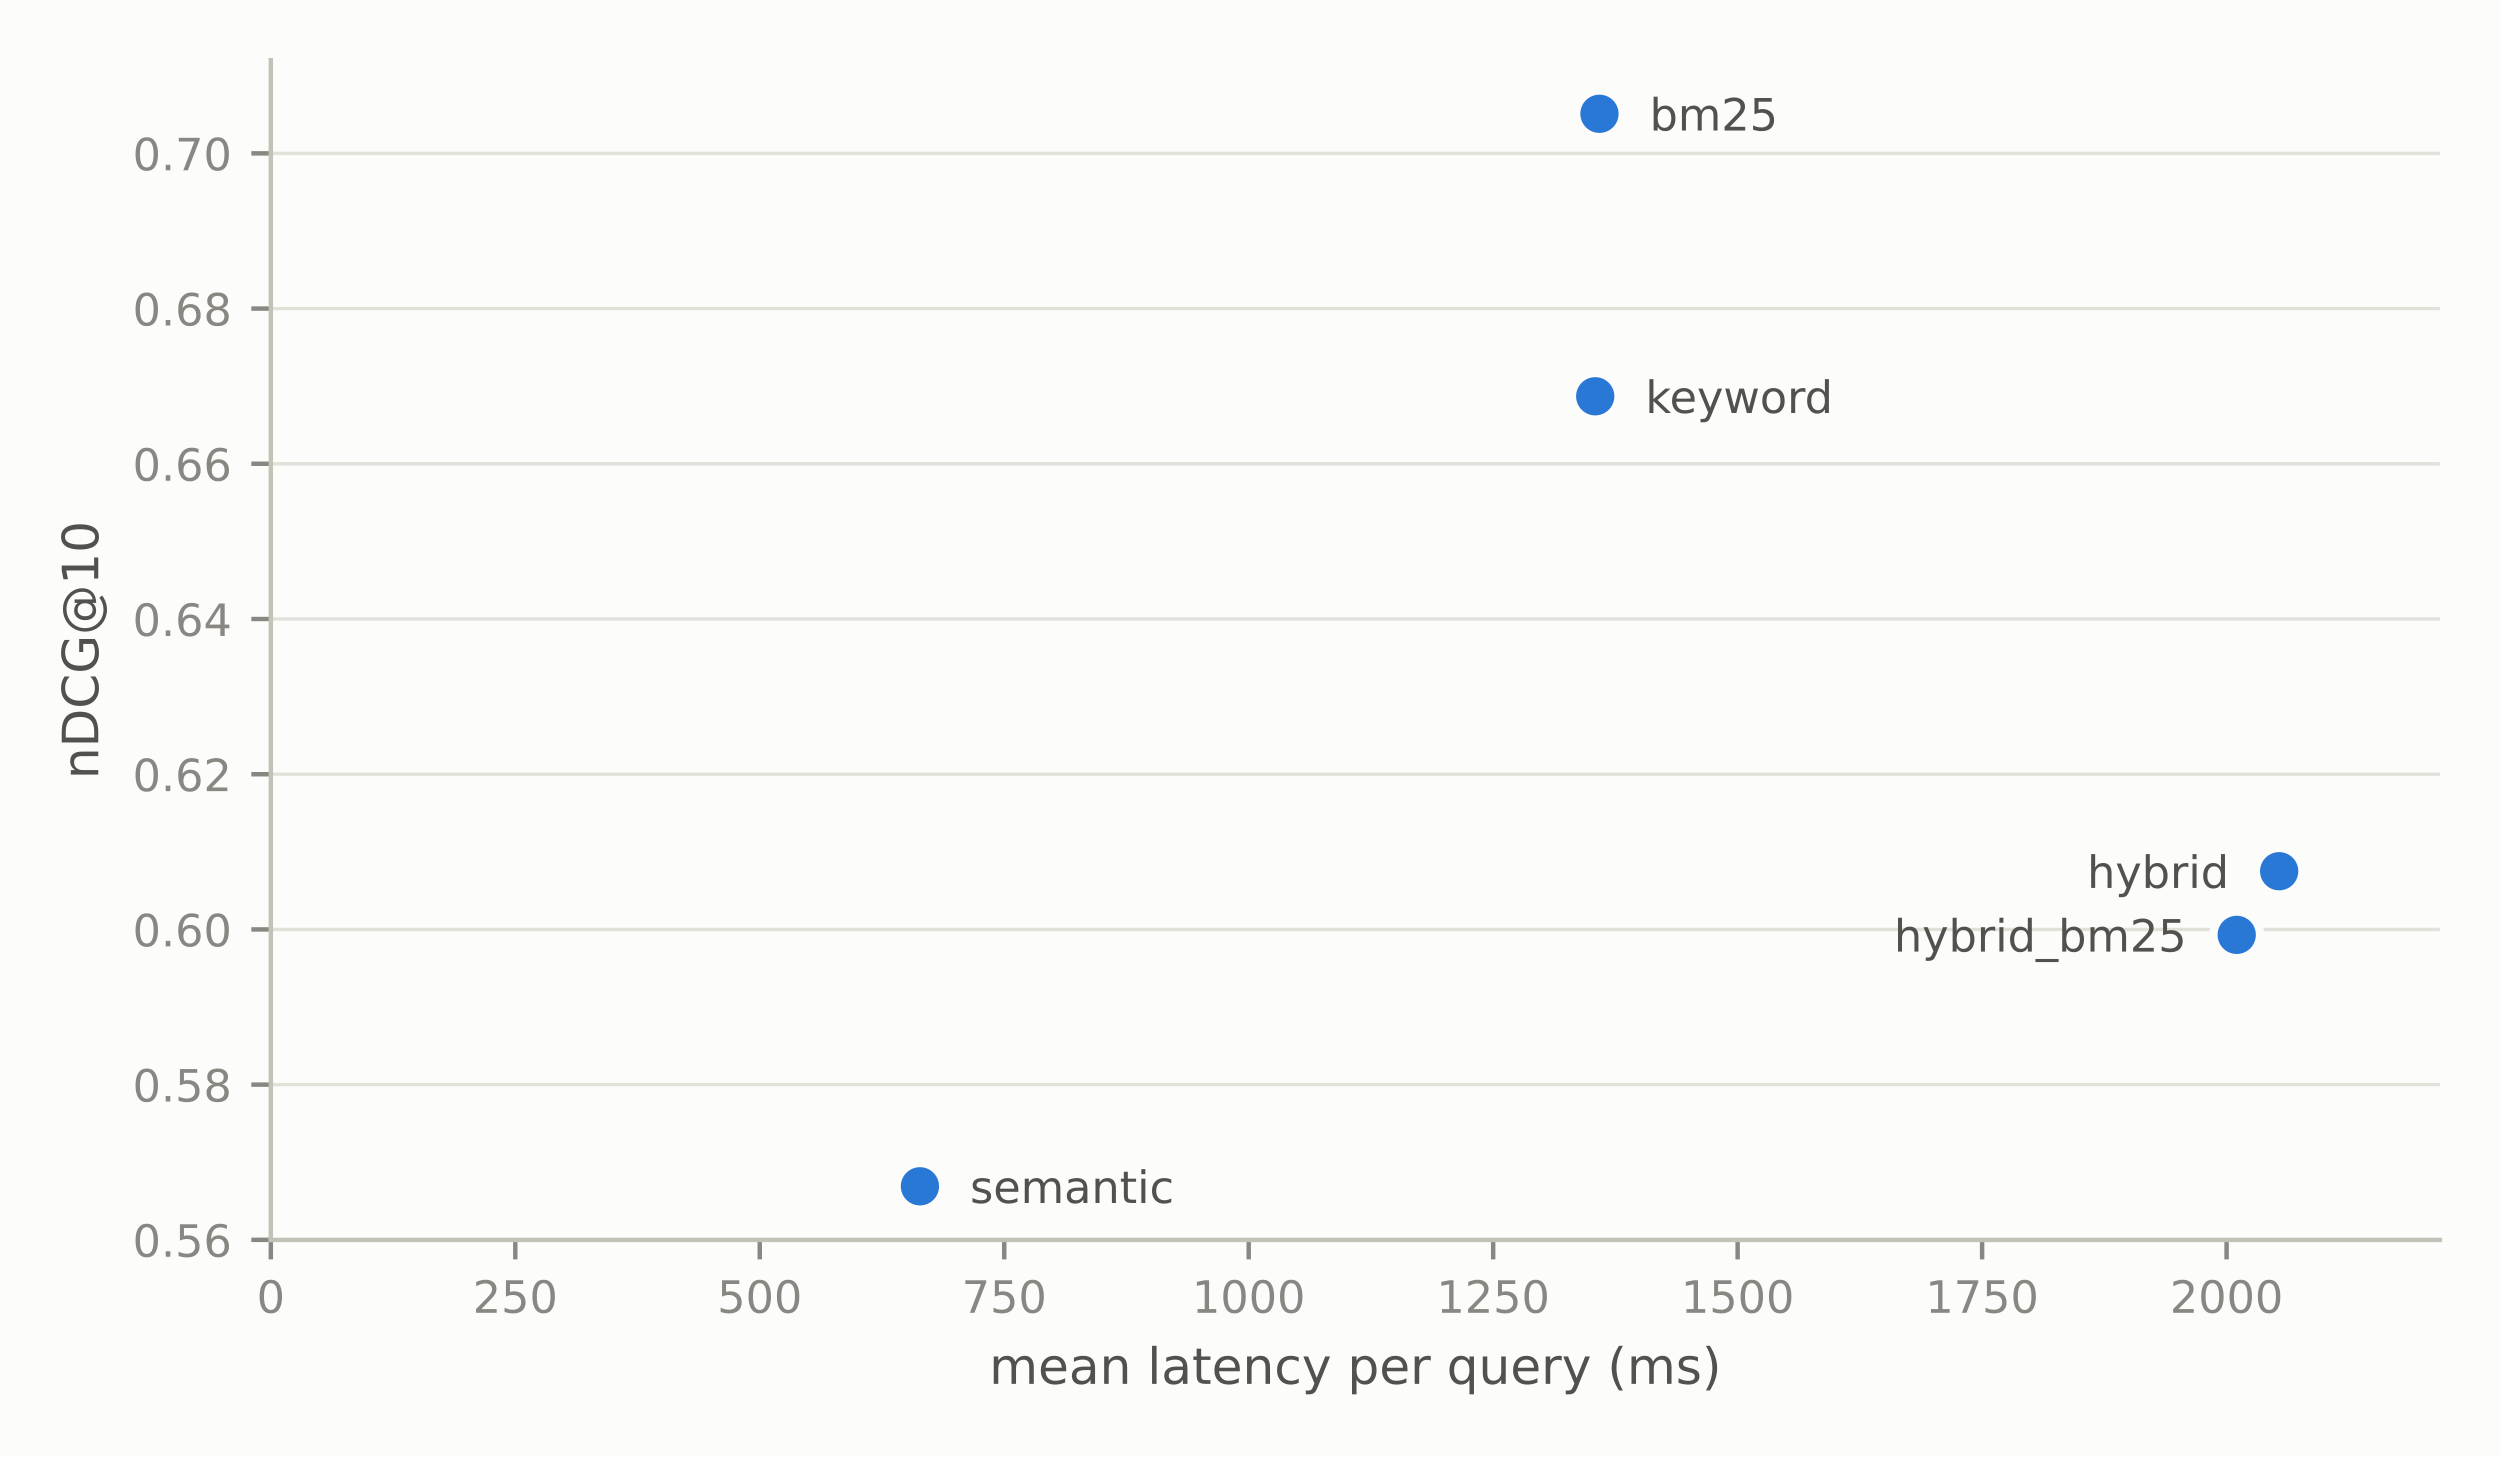
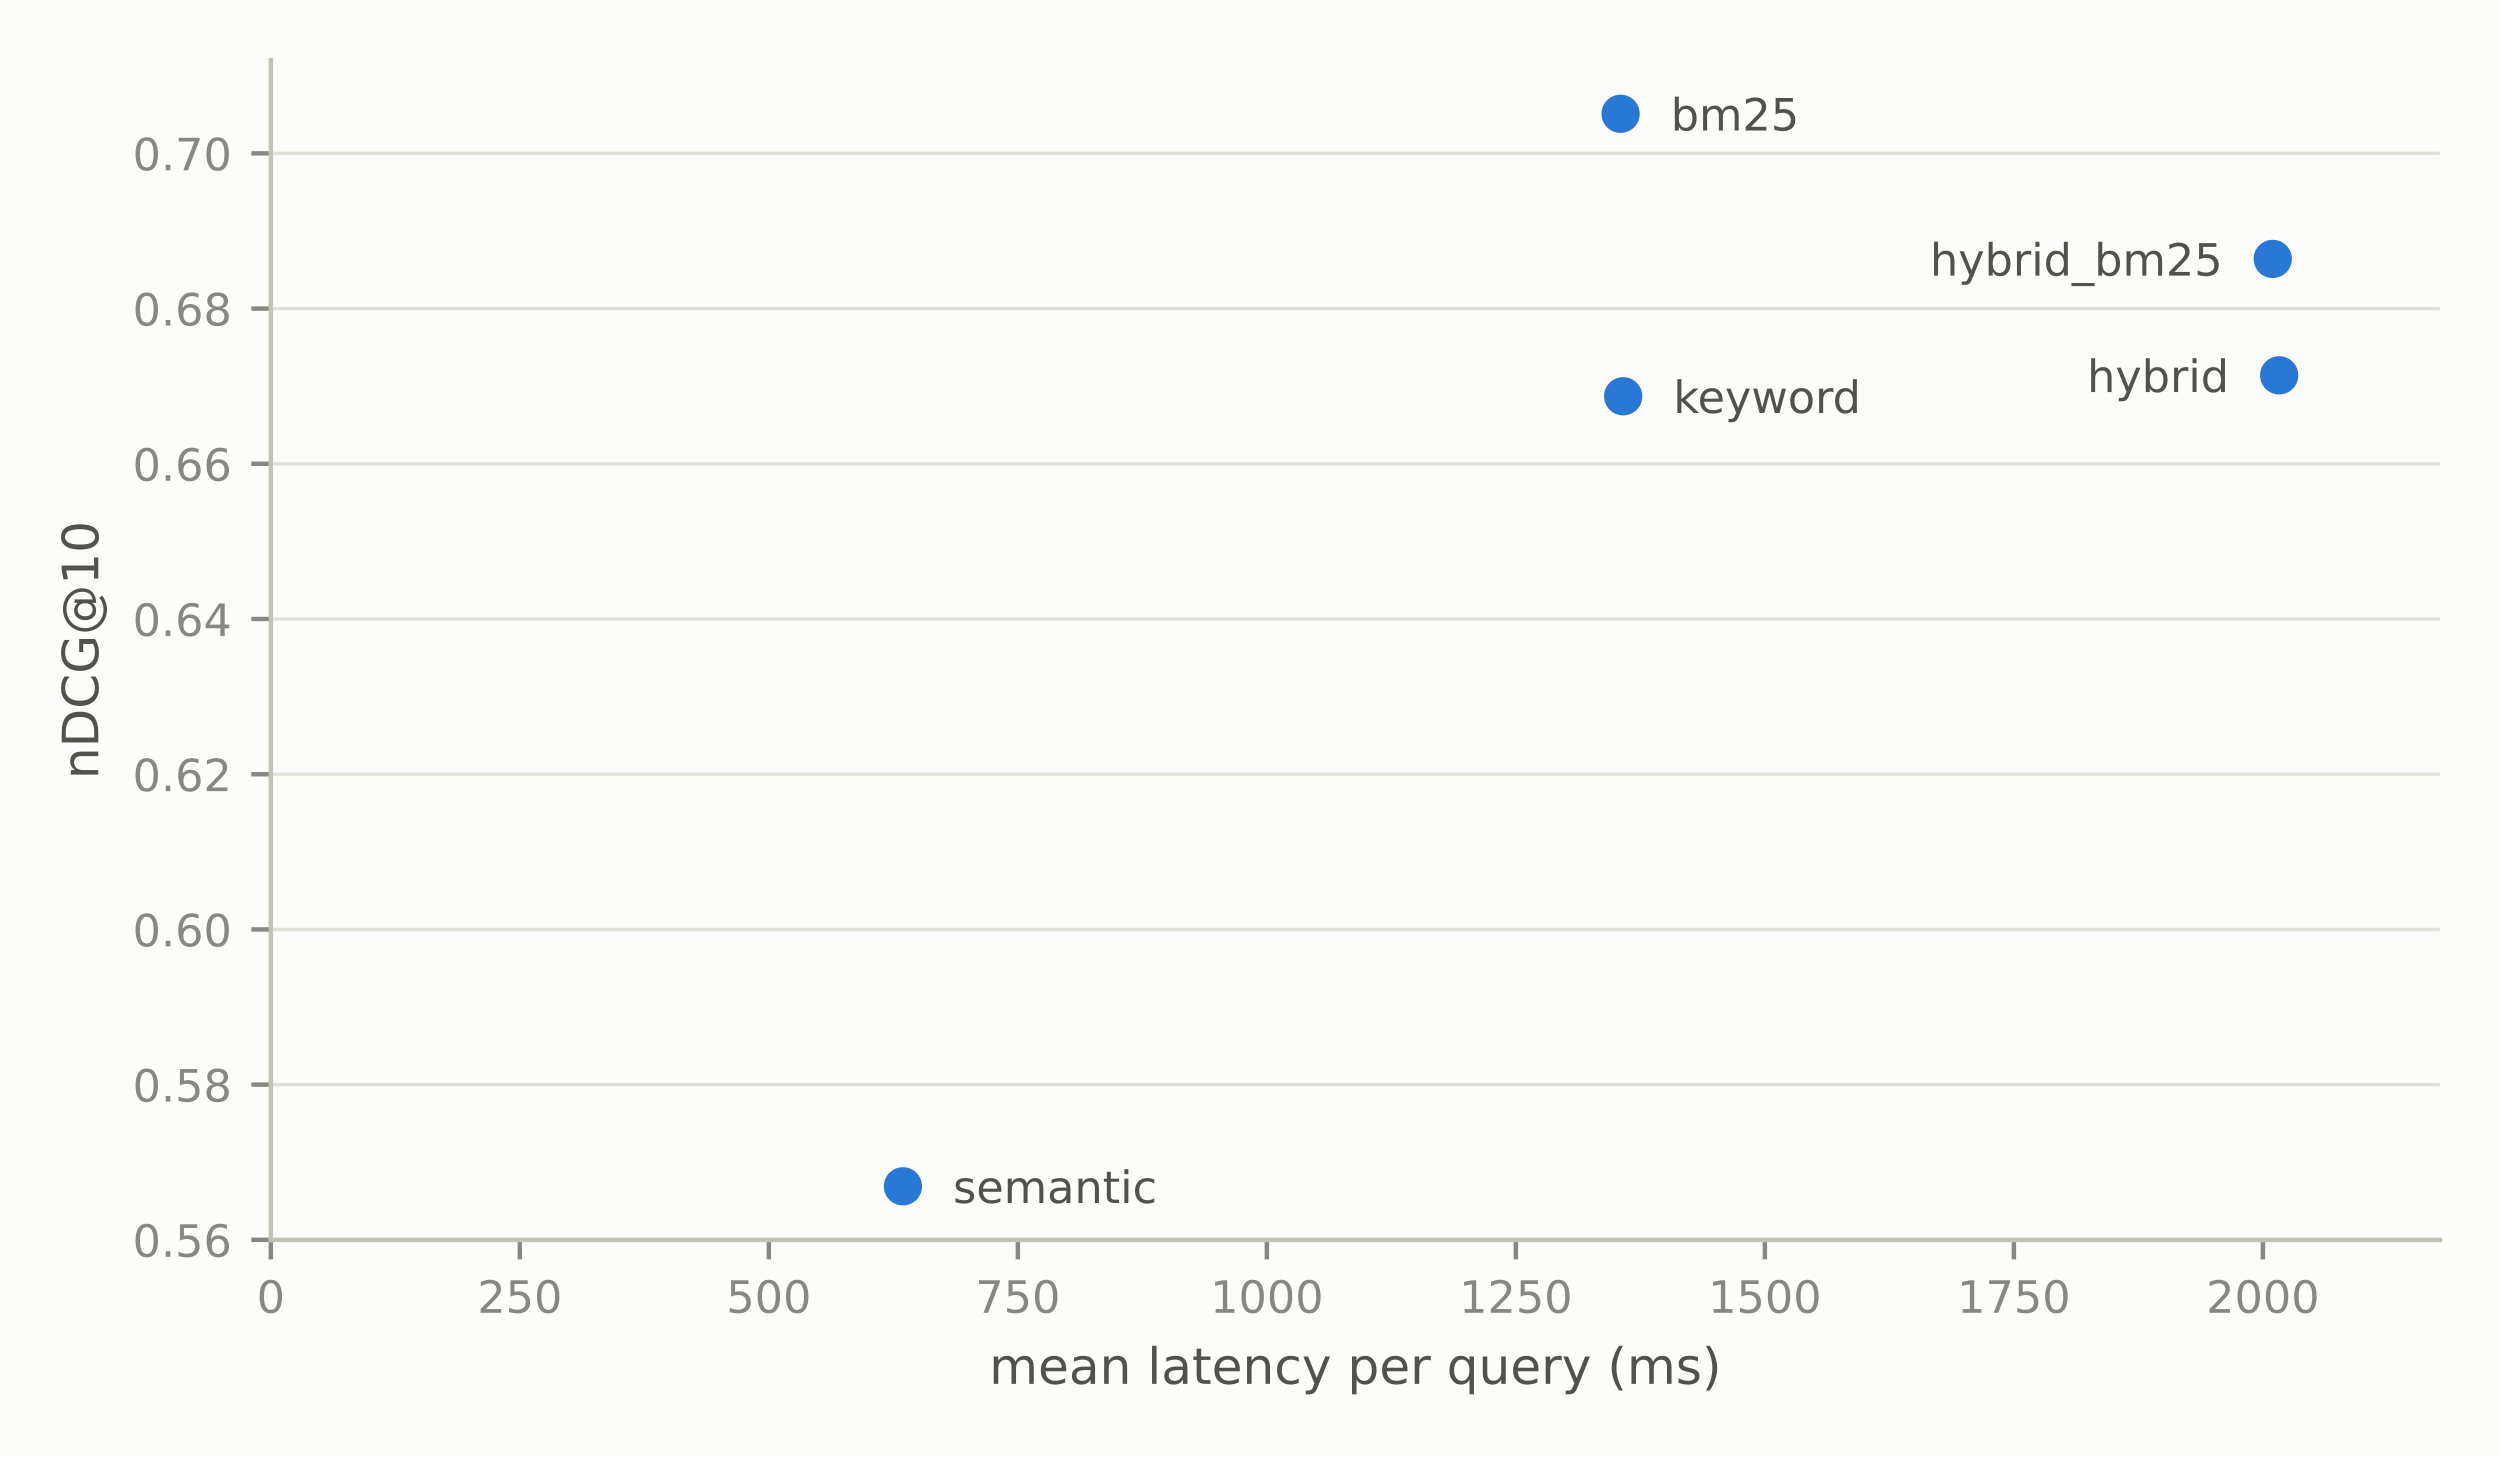
<svg xmlns="http://www.w3.org/2000/svg" xmlns:xlink="http://www.w3.org/1999/xlink" width="448.733pt" height="261.359pt" viewBox="0 0 448.733 261.359" version="1.1">
  <defs>
    <style type="text/css">*{stroke-linejoin: round; stroke-linecap: butt}</style>
  </defs>
  <g id="figure_1">
    <g id="patch_1">
      <path d="M 0 261.359  L 448.733 261.359  L 448.733 0  L 0 0  z " style="fill: #fcfcfb" />
    </g>
    <g id="axes_1">
      <g id="patch_2">
        <path d="M 48.612 222.558  L 437.933 222.558  L 437.933 10.8  L 48.612 10.8  z " style="fill: #fcfcfb" />
      </g>
      <g id="matplotlib.axis_1">
        <g id="xtick_1">
          <g id="line2d_1">
            <defs>
-               <path id="m1d36d91c7e" d="M 0 0  L 0 3.5  " style="stroke: #898781; stroke-width: 0.8" />
+               <path id="m9724bf3551" d="M 0 0  L 0 3.5  " style="stroke: #898781; stroke-width: 0.8" />
            </defs>
            <g>
-               <use xlink:href="#m1d36d91c7e" x="48.612" y="222.558" style="fill: #898781; stroke: #898781; stroke-width: 0.8" />
+               <use xlink:href="#m9724bf3551" x="48.612" y="222.558" style="fill: #898781; stroke: #898781; stroke-width: 0.8" />
            </g>
          </g>
          <g id="text_1">
            <g style="fill: #898781" transform="translate(46.0675 235.636) scale(0.08 -0.08)">
              <defs>
                <path id="DejaVuSans-13" d="M 2034 4250  Q 1547 4250 1301 3770  Q 1056 3291 1056 2328  Q 1056 1369 1301 889  Q 1547 409 2034 409  Q 2525 409 2770 889  Q 3016 1369 3016 2328  Q 3016 3291 2770 3770  Q 2525 4250 2034 4250  z M 2034 4750  Q 2819 4750 3233 4129  Q 3647 3509 3647 2328  Q 3647 1150 3233 529  Q 2819 -91 2034 -91  Q 1250 -91 836 529  Q 422 1150 422 2328  Q 422 3509 836 4129  Q 1250 4750 2034 4750  z " transform="scale(0.015625)" />
              </defs>
              <use xlink:href="#DejaVuSans-13" />
            </g>
          </g>
        </g>
        <g id="xtick_2">
          <g id="line2d_2">
            <g>
-               <use xlink:href="#m1d36d91c7e" x="92.493" y="222.558" style="fill: #898781; stroke: #898781; stroke-width: 0.8" />
+               <use xlink:href="#m9724bf3551" x="93.308" y="222.558" style="fill: #898781; stroke: #898781; stroke-width: 0.8" />
            </g>
          </g>
          <g id="text_2">
-             <g style="fill: #898781" transform="translate(84.85796 235.636) scale(0.08 -0.08)">
+             <g style="fill: #898781" transform="translate(85.67253 235.636) scale(0.08 -0.08)">
              <defs>
                <path id="DejaVuSans-15" d="M 1228 531  L 3431 531  L 3431 0  L 469 0  L 469 531  Q 828 903 1448 1529  Q 2069 2156 2228 2338  Q 2531 2678 2651 2914  Q 2772 3150 2772 3378  Q 2772 3750 2511 3984  Q 2250 4219 1831 4219  Q 1534 4219 1204 4116  Q 875 4013 500 3803  L 500 4441  Q 881 4594 1212 4672  Q 1544 4750 1819 4750  Q 2544 4750 2975 4387  Q 3406 4025 3406 3419  Q 3406 3131 3298 2873  Q 3191 2616 2906 2266  Q 2828 2175 2409 1742  Q 1991 1309 1228 531  z " transform="scale(0.015625)" />
                <path id="DejaVuSans-18" d="M 691 4666  L 3169 4666  L 3169 4134  L 1269 4134  L 1269 2991  Q 1406 3038 1543 3061  Q 1681 3084 1819 3084  Q 2600 3084 3056 2656  Q 3513 2228 3513 1497  Q 3513 744 3044 326  Q 2575 -91 1722 -91  Q 1428 -91 1123 -41  Q 819 9 494 109  L 494 744  Q 775 591 1075 516  Q 1375 441 1709 441  Q 2250 441 2565 725  Q 2881 1009 2881 1497  Q 2881 1984 2565 2268  Q 2250 2553 1709 2553  Q 1456 2553 1204 2497  Q 953 2441 691 2322  L 691 4666  z " transform="scale(0.015625)" />
              </defs>
              <use xlink:href="#DejaVuSans-15" />
              <use xlink:href="#DejaVuSans-18" transform="translate(63.625 0)" />
              <use xlink:href="#DejaVuSans-13" transform="translate(127.25 0)" />
            </g>
          </g>
        </g>
        <g id="xtick_3">
          <g id="line2d_3">
            <g>
-               <use xlink:href="#m1d36d91c7e" x="136.373" y="222.558" style="fill: #898781; stroke: #898781; stroke-width: 0.8" />
+               <use xlink:href="#m9724bf3551" x="138.003" y="222.558" style="fill: #898781; stroke: #898781; stroke-width: 0.8" />
            </g>
          </g>
          <g id="text_3">
-             <g style="fill: #898781" transform="translate(128.7384 235.636) scale(0.08 -0.08)">
+             <g style="fill: #898781" transform="translate(130.3676 235.636) scale(0.08 -0.08)">
              <use xlink:href="#DejaVuSans-18" />
              <use xlink:href="#DejaVuSans-13" transform="translate(63.625 0)" />
              <use xlink:href="#DejaVuSans-13" transform="translate(127.25 0)" />
            </g>
          </g>
        </g>
        <g id="xtick_4">
          <g id="line2d_4">
            <g>
-               <use xlink:href="#m1d36d91c7e" x="180.254" y="222.558" style="fill: #898781; stroke: #898781; stroke-width: 0.8" />
+               <use xlink:href="#m9724bf3551" x="182.698" y="222.558" style="fill: #898781; stroke: #898781; stroke-width: 0.8" />
            </g>
          </g>
          <g id="text_4">
-             <g style="fill: #898781" transform="translate(172.6189 235.636) scale(0.08 -0.08)">
+             <g style="fill: #898781" transform="translate(175.0626 235.636) scale(0.08 -0.08)">
              <defs>
                <path id="DejaVuSans-1a" d="M 525 4666  L 3525 4666  L 3525 4397  L 1831 0  L 1172 0  L 2766 4134  L 525 4134  L 525 4666  z " transform="scale(0.015625)" />
              </defs>
              <use xlink:href="#DejaVuSans-1a" />
              <use xlink:href="#DejaVuSans-18" transform="translate(63.625 0)" />
              <use xlink:href="#DejaVuSans-13" transform="translate(127.25 0)" />
            </g>
          </g>
        </g>
        <g id="xtick_5">
          <g id="line2d_5">
            <g>
-               <use xlink:href="#m1d36d91c7e" x="224.134" y="222.558" style="fill: #898781; stroke: #898781; stroke-width: 0.8" />
+               <use xlink:href="#m9724bf3551" x="227.393" y="222.558" style="fill: #898781; stroke: #898781; stroke-width: 0.8" />
            </g>
          </g>
          <g id="text_5">
-             <g style="fill: #898781" transform="translate(213.9543 235.636) scale(0.08 -0.08)">
+             <g style="fill: #898781" transform="translate(217.2126 235.636) scale(0.08 -0.08)">
              <defs>
                <path id="DejaVuSans-14" d="M 794 531  L 1825 531  L 1825 4091  L 703 3866  L 703 4441  L 1819 4666  L 2450 4666  L 2450 531  L 3481 531  L 3481 0  L 794 0  L 794 531  z " transform="scale(0.015625)" />
              </defs>
              <use xlink:href="#DejaVuSans-14" />
              <use xlink:href="#DejaVuSans-13" transform="translate(63.625 0)" />
              <use xlink:href="#DejaVuSans-13" transform="translate(127.25 0)" />
              <use xlink:href="#DejaVuSans-13" transform="translate(190.875 0)" />
            </g>
          </g>
        </g>
        <g id="xtick_6">
          <g id="line2d_6">
            <g>
-               <use xlink:href="#m1d36d91c7e" x="268.015" y="222.558" style="fill: #898781; stroke: #898781; stroke-width: 0.8" />
+               <use xlink:href="#m9724bf3551" x="272.088" y="222.558" style="fill: #898781; stroke: #898781; stroke-width: 0.8" />
            </g>
          </g>
          <g id="text_6">
-             <g style="fill: #898781" transform="translate(257.8348 235.636) scale(0.08 -0.08)">
+             <g style="fill: #898781" transform="translate(261.9076 235.636) scale(0.08 -0.08)">
              <use xlink:href="#DejaVuSans-14" />
              <use xlink:href="#DejaVuSans-15" transform="translate(63.625 0)" />
              <use xlink:href="#DejaVuSans-18" transform="translate(127.25 0)" />
              <use xlink:href="#DejaVuSans-13" transform="translate(190.875 0)" />
            </g>
          </g>
        </g>
        <g id="xtick_7">
          <g id="line2d_7">
            <g>
-               <use xlink:href="#m1d36d91c7e" x="311.895" y="222.558" style="fill: #898781; stroke: #898781; stroke-width: 0.8" />
+               <use xlink:href="#m9724bf3551" x="316.783" y="222.558" style="fill: #898781; stroke: #898781; stroke-width: 0.8" />
            </g>
          </g>
          <g id="text_7">
-             <g style="fill: #898781" transform="translate(301.7153 235.636) scale(0.08 -0.08)">
+             <g style="fill: #898781" transform="translate(306.6027 235.636) scale(0.08 -0.08)">
              <use xlink:href="#DejaVuSans-14" />
              <use xlink:href="#DejaVuSans-18" transform="translate(63.625 0)" />
              <use xlink:href="#DejaVuSans-13" transform="translate(127.25 0)" />
              <use xlink:href="#DejaVuSans-13" transform="translate(190.875 0)" />
            </g>
          </g>
        </g>
        <g id="xtick_8">
          <g id="line2d_8">
            <g>
-               <use xlink:href="#m1d36d91c7e" x="355.776" y="222.558" style="fill: #898781; stroke: #898781; stroke-width: 0.8" />
+               <use xlink:href="#m9724bf3551" x="361.478" y="222.558" style="fill: #898781; stroke: #898781; stroke-width: 0.8" />
            </g>
          </g>
          <g id="text_8">
-             <g style="fill: #898781" transform="translate(345.5957 235.636) scale(0.08 -0.08)">
+             <g style="fill: #898781" transform="translate(351.2977 235.636) scale(0.08 -0.08)">
              <use xlink:href="#DejaVuSans-14" />
              <use xlink:href="#DejaVuSans-1a" transform="translate(63.625 0)" />
              <use xlink:href="#DejaVuSans-18" transform="translate(127.25 0)" />
              <use xlink:href="#DejaVuSans-13" transform="translate(190.875 0)" />
            </g>
          </g>
        </g>
        <g id="xtick_9">
          <g id="line2d_9">
            <g>
-               <use xlink:href="#m1d36d91c7e" x="399.656" y="222.558" style="fill: #898781; stroke: #898781; stroke-width: 0.8" />
+               <use xlink:href="#m9724bf3551" x="406.173" y="222.558" style="fill: #898781; stroke: #898781; stroke-width: 0.8" />
            </g>
          </g>
          <g id="text_9">
-             <g style="fill: #898781" transform="translate(389.4762 235.636) scale(0.08 -0.08)">
+             <g style="fill: #898781" transform="translate(395.9927 235.636) scale(0.08 -0.08)">
              <use xlink:href="#DejaVuSans-15" />
              <use xlink:href="#DejaVuSans-13" transform="translate(63.625 0)" />
              <use xlink:href="#DejaVuSans-13" transform="translate(127.25 0)" />
              <use xlink:href="#DejaVuSans-13" transform="translate(190.875 0)" />
            </g>
          </g>
        </g>
        <g id="text_10">
          <g style="fill: #52514e" transform="translate(177.5542 248.3965) scale(0.09 -0.09)">
            <defs>
              <path id="DejaVuSans-50" d="M 3328 2828  Q 3544 3216 3844 3400  Q 4144 3584 4550 3584  Q 5097 3584 5394 3201  Q 5691 2819 5691 2113  L 5691 0  L 5113 0  L 5113 2094  Q 5113 2597 4934 2840  Q 4756 3084 4391 3084  Q 3944 3084 3684 2787  Q 3425 2491 3425 1978  L 3425 0  L 2847 0  L 2847 2094  Q 2847 2600 2669 2842  Q 2491 3084 2119 3084  Q 1678 3084 1418 2786  Q 1159 2488 1159 1978  L 1159 0  L 581 0  L 581 3500  L 1159 3500  L 1159 2956  Q 1356 3278 1631 3431  Q 1906 3584 2284 3584  Q 2666 3584 2933 3390  Q 3200 3197 3328 2828  z " transform="scale(0.015625)" />
              <path id="DejaVuSans-48" d="M 3597 1894  L 3597 1613  L 953 1613  Q 991 1019 1311 708  Q 1631 397 2203 397  Q 2534 397 2845 478  Q 3156 559 3463 722  L 3463 178  Q 3153 47 2828 -22  Q 2503 -91 2169 -91  Q 1331 -91 842 396  Q 353 884 353 1716  Q 353 2575 817 3079  Q 1281 3584 2069 3584  Q 2775 3584 3186 3129  Q 3597 2675 3597 1894  z M 3022 2063  Q 3016 2534 2758 2815  Q 2500 3097 2075 3097  Q 1594 3097 1305 2825  Q 1016 2553 972 2059  L 3022 2063  z " transform="scale(0.015625)" />
              <path id="DejaVuSans-44" d="M 2194 1759  Q 1497 1759 1228 1600  Q 959 1441 959 1056  Q 959 750 1161 570  Q 1363 391 1709 391  Q 2188 391 2477 730  Q 2766 1069 2766 1631  L 2766 1759  L 2194 1759  z M 3341 1997  L 3341 0  L 2766 0  L 2766 531  Q 2569 213 2275 61  Q 1981 -91 1556 -91  Q 1019 -91 701 211  Q 384 513 384 1019  Q 384 1609 779 1909  Q 1175 2209 1959 2209  L 2766 2209  L 2766 2266  Q 2766 2663 2505 2880  Q 2244 3097 1772 3097  Q 1472 3097 1187 3025  Q 903 2953 641 2809  L 641 3341  Q 956 3463 1253 3523  Q 1550 3584 1831 3584  Q 2591 3584 2966 3190  Q 3341 2797 3341 1997  z " transform="scale(0.015625)" />
              <path id="DejaVuSans-51" d="M 3513 2113  L 3513 0  L 2938 0  L 2938 2094  Q 2938 2591 2744 2837  Q 2550 3084 2163 3084  Q 1697 3084 1428 2787  Q 1159 2491 1159 1978  L 1159 0  L 581 0  L 581 3500  L 1159 3500  L 1159 2956  Q 1366 3272 1645 3428  Q 1925 3584 2291 3584  Q 2894 3584 3203 3211  Q 3513 2838 3513 2113  z " transform="scale(0.015625)" />
              <path id="DejaVuSans-3" transform="scale(0.015625)" />
              <path id="DejaVuSans-4f" d="M 603 4863  L 1178 4863  L 1178 0  L 603 0  L 603 4863  z " transform="scale(0.015625)" />
              <path id="DejaVuSans-57" d="M 1172 4494  L 1172 3500  L 2356 3500  L 2356 3053  L 1172 3053  L 1172 1153  Q 1172 725 1289 603  Q 1406 481 1766 481  L 2356 481  L 2356 0  L 1766 0  Q 1100 0 847 248  Q 594 497 594 1153  L 594 3053  L 172 3053  L 172 3500  L 594 3500  L 594 4494  L 1172 4494  z " transform="scale(0.015625)" />
              <path id="DejaVuSans-46" d="M 3122 3366  L 3122 2828  Q 2878 2963 2633 3030  Q 2388 3097 2138 3097  Q 1578 3097 1268 2742  Q 959 2388 959 1747  Q 959 1106 1268 751  Q 1578 397 2138 397  Q 2388 397 2633 464  Q 2878 531 3122 666  L 3122 134  Q 2881 22 2623 -34  Q 2366 -91 2075 -91  Q 1284 -91 818 406  Q 353 903 353 1747  Q 353 2603 823 3093  Q 1294 3584 2113 3584  Q 2378 3584 2631 3529  Q 2884 3475 3122 3366  z " transform="scale(0.015625)" />
              <path id="DejaVuSans-5c" d="M 2059 -325  Q 1816 -950 1584 -1140  Q 1353 -1331 966 -1331  L 506 -1331  L 506 -850  L 844 -850  Q 1081 -850 1212 -737  Q 1344 -625 1503 -206  L 1606 56  L 191 3500  L 800 3500  L 1894 763  L 2988 3500  L 3597 3500  L 2059 -325  z " transform="scale(0.015625)" />
              <path id="DejaVuSans-53" d="M 1159 525  L 1159 -1331  L 581 -1331  L 581 3500  L 1159 3500  L 1159 2969  Q 1341 3281 1617 3432  Q 1894 3584 2278 3584  Q 2916 3584 3314 3078  Q 3713 2572 3713 1747  Q 3713 922 3314 415  Q 2916 -91 2278 -91  Q 1894 -91 1617 61  Q 1341 213 1159 525  z M 3116 1747  Q 3116 2381 2855 2742  Q 2594 3103 2138 3103  Q 1681 3103 1420 2742  Q 1159 2381 1159 1747  Q 1159 1113 1420 752  Q 1681 391 2138 391  Q 2594 391 2855 752  Q 3116 1113 3116 1747  z " transform="scale(0.015625)" />
              <path id="DejaVuSans-55" d="M 2631 2963  Q 2534 3019 2420 3045  Q 2306 3072 2169 3072  Q 1681 3072 1420 2755  Q 1159 2438 1159 1844  L 1159 0  L 581 0  L 581 3500  L 1159 3500  L 1159 2956  Q 1341 3275 1631 3429  Q 1922 3584 2338 3584  Q 2397 3584 2469 3576  Q 2541 3569 2628 3553  L 2631 2963  z " transform="scale(0.015625)" />
              <path id="DejaVuSans-54" d="M 947 1747  Q 947 1113 1208 752  Q 1469 391 1925 391  Q 2381 391 2643 752  Q 2906 1113 2906 1747  Q 2906 2381 2643 2742  Q 2381 3103 1925 3103  Q 1469 3103 1208 2742  Q 947 2381 947 1747  z M 2906 525  Q 2725 213 2448 61  Q 2172 -91 1784 -91  Q 1150 -91 751 415  Q 353 922 353 1747  Q 353 2572 751 3078  Q 1150 3584 1784 3584  Q 2172 3584 2448 3432  Q 2725 3281 2906 2969  L 2906 3500  L 3481 3500  L 3481 -1331  L 2906 -1331  L 2906 525  z " transform="scale(0.015625)" />
              <path id="DejaVuSans-58" d="M 544 1381  L 544 3500  L 1119 3500  L 1119 1403  Q 1119 906 1312 657  Q 1506 409 1894 409  Q 2359 409 2629 706  Q 2900 1003 2900 1516  L 2900 3500  L 3475 3500  L 3475 0  L 2900 0  L 2900 538  Q 2691 219 2414 64  Q 2138 -91 1772 -91  Q 1169 -91 856 284  Q 544 659 544 1381  z M 1991 3584  L 1991 3584  z " transform="scale(0.015625)" />
              <path id="DejaVuSans-b" d="M 1984 4856  Q 1566 4138 1362 3434  Q 1159 2731 1159 2009  Q 1159 1288 1364 580  Q 1569 -128 1984 -844  L 1484 -844  Q 1016 -109 783 600  Q 550 1309 550 2009  Q 550 2706 781 3412  Q 1013 4119 1484 4856  L 1984 4856  z " transform="scale(0.015625)" />
              <path id="DejaVuSans-56" d="M 2834 3397  L 2834 2853  Q 2591 2978 2328 3040  Q 2066 3103 1784 3103  Q 1356 3103 1142 2972  Q 928 2841 928 2578  Q 928 2378 1081 2264  Q 1234 2150 1697 2047  L 1894 2003  Q 2506 1872 2764 1633  Q 3022 1394 3022 966  Q 3022 478 2636 193  Q 2250 -91 1575 -91  Q 1294 -91 989 -36  Q 684 19 347 128  L 347 722  Q 666 556 975 473  Q 1284 391 1588 391  Q 1994 391 2212 530  Q 2431 669 2431 922  Q 2431 1156 2273 1281  Q 2116 1406 1581 1522  L 1381 1569  Q 847 1681 609 1914  Q 372 2147 372 2553  Q 372 3047 722 3315  Q 1072 3584 1716 3584  Q 2034 3584 2315 3537  Q 2597 3491 2834 3397  z " transform="scale(0.015625)" />
              <path id="DejaVuSans-c" d="M 513 4856  L 1013 4856  Q 1481 4119 1714 3412  Q 1947 2706 1947 2009  Q 1947 1309 1714 600  Q 1481 -109 1013 -844  L 513 -844  Q 928 -128 1133 580  Q 1338 1288 1338 2009  Q 1338 2731 1133 3434  Q 928 4138 513 4856  z " transform="scale(0.015625)" />
            </defs>
            <use xlink:href="#DejaVuSans-50" />
            <use xlink:href="#DejaVuSans-48" transform="translate(97.40625 0)" />
            <use xlink:href="#DejaVuSans-44" transform="translate(158.9375 0)" />
            <use xlink:href="#DejaVuSans-51" transform="translate(220.2188 0)" />
            <use xlink:href="#DejaVuSans-3" transform="translate(283.5938 0)" />
            <use xlink:href="#DejaVuSans-4f" transform="translate(315.375 0)" />
            <use xlink:href="#DejaVuSans-44" transform="translate(343.1562 0)" />
            <use xlink:href="#DejaVuSans-57" transform="translate(404.4375 0)" />
            <use xlink:href="#DejaVuSans-48" transform="translate(443.6406 0)" />
            <use xlink:href="#DejaVuSans-51" transform="translate(505.1719 0)" />
            <use xlink:href="#DejaVuSans-46" transform="translate(568.5469 0)" />
            <use xlink:href="#DejaVuSans-5c" transform="translate(623.5312 0)" />
            <use xlink:href="#DejaVuSans-3" transform="translate(682.7188 0)" />
            <use xlink:href="#DejaVuSans-53" transform="translate(714.5 0)" />
            <use xlink:href="#DejaVuSans-48" transform="translate(777.9844 0)" />
            <use xlink:href="#DejaVuSans-55" transform="translate(839.5156 0)" />
            <use xlink:href="#DejaVuSans-3" transform="translate(880.625 0)" />
            <use xlink:href="#DejaVuSans-54" transform="translate(912.4062 0)" />
            <use xlink:href="#DejaVuSans-58" transform="translate(975.8906 0)" />
            <use xlink:href="#DejaVuSans-48" transform="translate(1039.266 0)" />
            <use xlink:href="#DejaVuSans-55" transform="translate(1100.797 0)" />
            <use xlink:href="#DejaVuSans-5c" transform="translate(1141.906 0)" />
            <use xlink:href="#DejaVuSans-3" transform="translate(1201.094 0)" />
            <use xlink:href="#DejaVuSans-b" transform="translate(1232.875 0)" />
            <use xlink:href="#DejaVuSans-50" transform="translate(1271.891 0)" />
            <use xlink:href="#DejaVuSans-56" transform="translate(1369.297 0)" />
            <use xlink:href="#DejaVuSans-c" transform="translate(1421.391 0)" />
          </g>
        </g>
      </g>
      <g id="matplotlib.axis_2">
        <g id="ytick_1">
          <g id="line2d_10">
-             <path d="M 48.612 222.544  L 437.933 222.544  " clip-path="url(#p383102308d)" style="fill: none; stroke: #e1e0d9; stroke-width: 0.6; stroke-linecap: round" />
+             <path d="M 48.612 222.544  L 437.933 222.544  " clip-path="url(#p82d4d77ece)" style="fill: none; stroke: #e1e0d9; stroke-width: 0.6; stroke-linecap: round" />
          </g>
          <g id="line2d_11">
            <defs>
-               <path id="m62766af9aa" d="M 0 0  L -3.5 0  " style="stroke: #898781; stroke-width: 0.8" />
+               <path id="m9b1dcdebc0" d="M 0 0  L -3.5 0  " style="stroke: #898781; stroke-width: 0.8" />
            </defs>
            <g>
-               <use xlink:href="#m62766af9aa" x="48.612" y="222.544" style="fill: #898781; stroke: #898781; stroke-width: 0.8" />
+               <use xlink:href="#m9b1dcdebc0" x="48.612" y="222.544" style="fill: #898781; stroke: #898781; stroke-width: 0.8" />
            </g>
          </g>
          <g id="text_11">
            <g style="fill: #898781" transform="translate(23.8 225.583) scale(0.08 -0.08)">
              <defs>
                <path id="DejaVuSans-11" d="M 684 794  L 1344 794  L 1344 0  L 684 0  L 684 794  z " transform="scale(0.015625)" />
                <path id="DejaVuSans-19" d="M 2113 2584  Q 1688 2584 1439 2293  Q 1191 2003 1191 1497  Q 1191 994 1439 701  Q 1688 409 2113 409  Q 2538 409 2786 701  Q 3034 994 3034 1497  Q 3034 2003 2786 2293  Q 2538 2584 2113 2584  z M 3366 4563  L 3366 3988  Q 3128 4100 2886 4159  Q 2644 4219 2406 4219  Q 1781 4219 1451 3797  Q 1122 3375 1075 2522  Q 1259 2794 1537 2939  Q 1816 3084 2150 3084  Q 2853 3084 3261 2657  Q 3669 2231 3669 1497  Q 3669 778 3244 343  Q 2819 -91 2113 -91  Q 1303 -91 875 529  Q 447 1150 447 2328  Q 447 3434 972 4092  Q 1497 4750 2381 4750  Q 2619 4750 2861 4703  Q 3103 4656 3366 4563  z " transform="scale(0.015625)" />
              </defs>
              <use xlink:href="#DejaVuSans-13" />
              <use xlink:href="#DejaVuSans-11" transform="translate(63.625 0)" />
              <use xlink:href="#DejaVuSans-18" transform="translate(95.40625 0)" />
              <use xlink:href="#DejaVuSans-19" transform="translate(159.0312 0)" />
            </g>
          </g>
        </g>
        <g id="ytick_2">
          <g id="line2d_12">
-             <path d="M 48.612 194.685  L 437.933 194.685  " clip-path="url(#p383102308d)" style="fill: none; stroke: #e1e0d9; stroke-width: 0.6; stroke-linecap: round" />
+             <path d="M 48.612 194.685  L 437.933 194.685  " clip-path="url(#p82d4d77ece)" style="fill: none; stroke: #e1e0d9; stroke-width: 0.6; stroke-linecap: round" />
          </g>
          <g id="line2d_13">
            <g>
-               <use xlink:href="#m62766af9aa" x="48.612" y="194.685" style="fill: #898781; stroke: #898781; stroke-width: 0.8" />
+               <use xlink:href="#m9b1dcdebc0" x="48.612" y="194.685" style="fill: #898781; stroke: #898781; stroke-width: 0.8" />
            </g>
          </g>
          <g id="text_12">
            <g style="fill: #898781" transform="translate(23.8 197.7238) scale(0.08 -0.08)">
              <defs>
                <path id="DejaVuSans-1b" d="M 2034 2216  Q 1584 2216 1326 1975  Q 1069 1734 1069 1313  Q 1069 891 1326 650  Q 1584 409 2034 409  Q 2484 409 2743 651  Q 3003 894 3003 1313  Q 3003 1734 2745 1975  Q 2488 2216 2034 2216  z M 1403 2484  Q 997 2584 770 2862  Q 544 3141 544 3541  Q 544 4100 942 4425  Q 1341 4750 2034 4750  Q 2731 4750 3128 4425  Q 3525 4100 3525 3541  Q 3525 3141 3298 2862  Q 3072 2584 2669 2484  Q 3125 2378 3379 2068  Q 3634 1759 3634 1313  Q 3634 634 3220 271  Q 2806 -91 2034 -91  Q 1263 -91 848 271  Q 434 634 434 1313  Q 434 1759 690 2068  Q 947 2378 1403 2484  z M 1172 3481  Q 1172 3119 1398 2916  Q 1625 2713 2034 2713  Q 2441 2713 2670 2916  Q 2900 3119 2900 3481  Q 2900 3844 2670 4047  Q 2441 4250 2034 4250  Q 1625 4250 1398 4047  Q 1172 3844 1172 3481  z " transform="scale(0.015625)" />
              </defs>
              <use xlink:href="#DejaVuSans-13" />
              <use xlink:href="#DejaVuSans-11" transform="translate(63.625 0)" />
              <use xlink:href="#DejaVuSans-18" transform="translate(95.40625 0)" />
              <use xlink:href="#DejaVuSans-1b" transform="translate(159.0312 0)" />
            </g>
          </g>
        </g>
        <g id="ytick_3">
          <g id="line2d_14">
-             <path d="M 48.612 166.826  L 437.933 166.826  " clip-path="url(#p383102308d)" style="fill: none; stroke: #e1e0d9; stroke-width: 0.6; stroke-linecap: round" />
+             <path d="M 48.612 166.826  L 437.933 166.826  " clip-path="url(#p82d4d77ece)" style="fill: none; stroke: #e1e0d9; stroke-width: 0.6; stroke-linecap: round" />
          </g>
          <g id="line2d_15">
            <g>
-               <use xlink:href="#m62766af9aa" x="48.612" y="166.826" style="fill: #898781; stroke: #898781; stroke-width: 0.8" />
+               <use xlink:href="#m9b1dcdebc0" x="48.612" y="166.826" style="fill: #898781; stroke: #898781; stroke-width: 0.8" />
            </g>
          </g>
          <g id="text_13">
            <g style="fill: #898781" transform="translate(23.8 169.8646) scale(0.08 -0.08)">
              <use xlink:href="#DejaVuSans-13" />
              <use xlink:href="#DejaVuSans-11" transform="translate(63.625 0)" />
              <use xlink:href="#DejaVuSans-19" transform="translate(95.40625 0)" />
              <use xlink:href="#DejaVuSans-13" transform="translate(159.0312 0)" />
            </g>
          </g>
        </g>
        <g id="ytick_4">
          <g id="line2d_16">
-             <path d="M 48.612 138.966  L 437.933 138.966  " clip-path="url(#p383102308d)" style="fill: none; stroke: #e1e0d9; stroke-width: 0.6; stroke-linecap: round" />
+             <path d="M 48.612 138.966  L 437.933 138.966  " clip-path="url(#p82d4d77ece)" style="fill: none; stroke: #e1e0d9; stroke-width: 0.6; stroke-linecap: round" />
          </g>
          <g id="line2d_17">
            <g>
-               <use xlink:href="#m62766af9aa" x="48.612" y="138.966" style="fill: #898781; stroke: #898781; stroke-width: 0.8" />
+               <use xlink:href="#m9b1dcdebc0" x="48.612" y="138.966" style="fill: #898781; stroke: #898781; stroke-width: 0.8" />
            </g>
          </g>
          <g id="text_14">
            <g style="fill: #898781" transform="translate(23.8 142.0054) scale(0.08 -0.08)">
              <use xlink:href="#DejaVuSans-13" />
              <use xlink:href="#DejaVuSans-11" transform="translate(63.625 0)" />
              <use xlink:href="#DejaVuSans-19" transform="translate(95.40625 0)" />
              <use xlink:href="#DejaVuSans-15" transform="translate(159.0312 0)" />
            </g>
          </g>
        </g>
        <g id="ytick_5">
          <g id="line2d_18">
-             <path d="M 48.612 111.107  L 437.933 111.107  " clip-path="url(#p383102308d)" style="fill: none; stroke: #e1e0d9; stroke-width: 0.6; stroke-linecap: round" />
+             <path d="M 48.612 111.107  L 437.933 111.107  " clip-path="url(#p82d4d77ece)" style="fill: none; stroke: #e1e0d9; stroke-width: 0.6; stroke-linecap: round" />
          </g>
          <g id="line2d_19">
            <g>
-               <use xlink:href="#m62766af9aa" x="48.612" y="111.107" style="fill: #898781; stroke: #898781; stroke-width: 0.8" />
+               <use xlink:href="#m9b1dcdebc0" x="48.612" y="111.107" style="fill: #898781; stroke: #898781; stroke-width: 0.8" />
            </g>
          </g>
          <g id="text_15">
            <g style="fill: #898781" transform="translate(23.8 114.1462) scale(0.08 -0.08)">
              <defs>
                <path id="DejaVuSans-17" d="M 2419 4116  L 825 1625  L 2419 1625  L 2419 4116  z M 2253 4666  L 3047 4666  L 3047 1625  L 3713 1625  L 3713 1100  L 3047 1100  L 3047 0  L 2419 0  L 2419 1100  L 313 1100  L 313 1709  L 2253 4666  z " transform="scale(0.015625)" />
              </defs>
              <use xlink:href="#DejaVuSans-13" />
              <use xlink:href="#DejaVuSans-11" transform="translate(63.625 0)" />
              <use xlink:href="#DejaVuSans-19" transform="translate(95.40625 0)" />
              <use xlink:href="#DejaVuSans-17" transform="translate(159.0312 0)" />
            </g>
          </g>
        </g>
        <g id="ytick_6">
          <g id="line2d_20">
-             <path d="M 48.612 83.248  L 437.933 83.248  " clip-path="url(#p383102308d)" style="fill: none; stroke: #e1e0d9; stroke-width: 0.6; stroke-linecap: round" />
+             <path d="M 48.612 83.248  L 437.933 83.248  " clip-path="url(#p82d4d77ece)" style="fill: none; stroke: #e1e0d9; stroke-width: 0.6; stroke-linecap: round" />
          </g>
          <g id="line2d_21">
            <g>
-               <use xlink:href="#m62766af9aa" x="48.612" y="83.248" style="fill: #898781; stroke: #898781; stroke-width: 0.8" />
+               <use xlink:href="#m9b1dcdebc0" x="48.612" y="83.248" style="fill: #898781; stroke: #898781; stroke-width: 0.8" />
            </g>
          </g>
          <g id="text_16">
            <g style="fill: #898781" transform="translate(23.8 86.28695) scale(0.08 -0.08)">
              <use xlink:href="#DejaVuSans-13" />
              <use xlink:href="#DejaVuSans-11" transform="translate(63.625 0)" />
              <use xlink:href="#DejaVuSans-19" transform="translate(95.40625 0)" />
              <use xlink:href="#DejaVuSans-19" transform="translate(159.0312 0)" />
            </g>
          </g>
        </g>
        <g id="ytick_7">
          <g id="line2d_22">
-             <path d="M 48.612 55.389  L 437.933 55.389  " clip-path="url(#p383102308d)" style="fill: none; stroke: #e1e0d9; stroke-width: 0.6; stroke-linecap: round" />
+             <path d="M 48.612 55.389  L 437.933 55.389  " clip-path="url(#p82d4d77ece)" style="fill: none; stroke: #e1e0d9; stroke-width: 0.6; stroke-linecap: round" />
          </g>
          <g id="line2d_23">
            <g>
-               <use xlink:href="#m62766af9aa" x="48.612" y="55.389" style="fill: #898781; stroke: #898781; stroke-width: 0.8" />
+               <use xlink:href="#m9b1dcdebc0" x="48.612" y="55.389" style="fill: #898781; stroke: #898781; stroke-width: 0.8" />
            </g>
          </g>
          <g id="text_17">
            <g style="fill: #898781" transform="translate(23.8 58.42774) scale(0.08 -0.08)">
              <use xlink:href="#DejaVuSans-13" />
              <use xlink:href="#DejaVuSans-11" transform="translate(63.625 0)" />
              <use xlink:href="#DejaVuSans-19" transform="translate(95.40625 0)" />
              <use xlink:href="#DejaVuSans-1b" transform="translate(159.0312 0)" />
            </g>
          </g>
        </g>
        <g id="ytick_8">
          <g id="line2d_24">
-             <path d="M 48.612 27.529  L 437.933 27.529  " clip-path="url(#p383102308d)" style="fill: none; stroke: #e1e0d9; stroke-width: 0.6; stroke-linecap: round" />
+             <path d="M 48.612 27.529  L 437.933 27.529  " clip-path="url(#p82d4d77ece)" style="fill: none; stroke: #e1e0d9; stroke-width: 0.6; stroke-linecap: round" />
          </g>
          <g id="line2d_25">
            <g>
-               <use xlink:href="#m62766af9aa" x="48.612" y="27.529" style="fill: #898781; stroke: #898781; stroke-width: 0.8" />
+               <use xlink:href="#m9b1dcdebc0" x="48.612" y="27.529" style="fill: #898781; stroke: #898781; stroke-width: 0.8" />
            </g>
          </g>
          <g id="text_18">
            <g style="fill: #898781" transform="translate(23.8 30.56852) scale(0.08 -0.08)">
              <use xlink:href="#DejaVuSans-13" />
              <use xlink:href="#DejaVuSans-11" transform="translate(63.625 0)" />
              <use xlink:href="#DejaVuSans-1a" transform="translate(95.40625 0)" />
              <use xlink:href="#DejaVuSans-13" transform="translate(159.0312 0)" />
            </g>
          </g>
        </g>
        <g id="text_19">
          <g style="fill: #52514e" transform="translate(17.63789 139.8511) rotate(-90) scale(0.09 -0.09)">
            <defs>
              <path id="DejaVuSans-27" d="M 1259 4147  L 1259 519  L 2022 519  Q 2988 519 3436 956  Q 3884 1394 3884 2338  Q 3884 3275 3436 3711  Q 2988 4147 2022 4147  L 1259 4147  z M 628 4666  L 1925 4666  Q 3281 4666 3915 4102  Q 4550 3538 4550 2338  Q 4550 1131 3912 565  Q 3275 0 1925 0  L 628 0  L 628 4666  z " transform="scale(0.015625)" />
              <path id="DejaVuSans-26" d="M 4122 4306  L 4122 3641  Q 3803 3938 3442 4084  Q 3081 4231 2675 4231  Q 1875 4231 1450 3742  Q 1025 3253 1025 2328  Q 1025 1406 1450 917  Q 1875 428 2675 428  Q 3081 428 3442 575  Q 3803 722 4122 1019  L 4122 359  Q 3791 134 3420 21  Q 3050 -91 2638 -91  Q 1578 -91 968 557  Q 359 1206 359 2328  Q 359 3453 968 4101  Q 1578 4750 2638 4750  Q 3056 4750 3426 4639  Q 3797 4528 4122 4306  z " transform="scale(0.015625)" />
              <path id="DejaVuSans-2a" d="M 3809 666  L 3809 1919  L 2778 1919  L 2778 2438  L 4434 2438  L 4434 434  Q 4069 175 3628 42  Q 3188 -91 2688 -91  Q 1594 -91 976 548  Q 359 1188 359 2328  Q 359 3472 976 4111  Q 1594 4750 2688 4750  Q 3144 4750 3555 4637  Q 3966 4525 4313 4306  L 4313 3634  Q 3963 3931 3569 4081  Q 3175 4231 2741 4231  Q 1884 4231 1454 3753  Q 1025 3275 1025 2328  Q 1025 1384 1454 906  Q 1884 428 2741 428  Q 3075 428 3337 486  Q 3600 544 3809 666  z " transform="scale(0.015625)" />
              <path id="DejaVuSans-23" d="M 2381 1678  Q 2381 1231 2603 976  Q 2825 722 3213 722  Q 3597 722 3817 978  Q 4038 1234 4038 1678  Q 4038 2116 3813 2373  Q 3588 2631 3206 2631  Q 2828 2631 2604 2375  Q 2381 2119 2381 1678  z M 4084 744  Q 3897 503 3655 389  Q 3413 275 3091 275  Q 2553 275 2217 664  Q 1881 1053 1881 1678  Q 1881 2303 2218 2693  Q 2556 3084 3091 3084  Q 3413 3084 3656 2967  Q 3900 2850 4084 2613  L 4084 3022  L 4531 3022  L 4531 722  Q 4988 791 5245 1139  Q 5503 1488 5503 2041  Q 5503 2375 5404 2669  Q 5306 2963 5106 3213  Q 4781 3622 4314 3839  Q 3847 4056 3297 4056  Q 2913 4056 2559 3954  Q 2206 3853 1906 3653  Q 1416 3334 1139 2817  Q 863 2300 863 1697  Q 863 1200 1042 765  Q 1222 331 1563 0  Q 1891 -325 2322 -495  Q 2753 -666 3244 -666  Q 3647 -666 4036 -530  Q 4425 -394 4750 -141  L 5031 -488  Q 4641 -791 4180 -952  Q 3719 -1113 3244 -1113  Q 2666 -1113 2153 -908  Q 1641 -703 1241 -313  Q 841 78 631 592  Q 422 1106 422 1697  Q 422 2266 634 2781  Q 847 3297 1241 3688  Q 1644 4084 2172 4295  Q 2700 4506 3291 4506  Q 3953 4506 4520 4234  Q 5088 3963 5472 3463  Q 5706 3156 5829 2797  Q 5953 2438 5953 2053  Q 5953 1231 5456 756  Q 4959 281 4084 263  L 4084 744  z " transform="scale(0.015625)" />
            </defs>
            <use xlink:href="#DejaVuSans-51" />
            <use xlink:href="#DejaVuSans-27" transform="translate(63.375 0)" />
            <use xlink:href="#DejaVuSans-26" transform="translate(140.375 0)" />
            <use xlink:href="#DejaVuSans-2a" transform="translate(210.2031 0)" />
            <use xlink:href="#DejaVuSans-23" transform="translate(287.6875 0)" />
            <use xlink:href="#DejaVuSans-14" transform="translate(387.6875 0)" />
            <use xlink:href="#DejaVuSans-13" transform="translate(451.3125 0)" />
          </g>
        </g>
      </g>
      <g id="patch_3">
        <path d="M 48.612 222.558  L 48.612 10.8  " style="fill: none; stroke: #c3c2b7; stroke-width: 0.8; stroke-linejoin: miter; stroke-linecap: square" />
      </g>
      <g id="patch_4">
        <path d="M 48.612 222.558  L 437.933 222.558  " style="fill: none; stroke: #c3c2b7; stroke-width: 0.8; stroke-linejoin: miter; stroke-linecap: square" />
      </g>
      <g id="PathCollection_1">
        <defs>
-           <path id="md225321845" d="M 0 4.183  C 1.109 4.183 2.174 3.743 2.958 2.958  C 3.743 2.174 4.183 1.109 4.183 0  C 4.183 -1.109 3.743 -2.174 2.958 -2.958  C 2.174 -3.743 1.109 -4.183 0 -4.183  C -1.109 -4.183 -2.174 -3.743 -2.958 -2.958  C -3.743 -2.174 -4.183 -1.109 -4.183 0  C -4.183 1.109 -3.743 2.174 -2.958 2.958  C -2.174 3.743 -1.109 4.183 0 4.183  z " style="stroke: #fcfcfb; stroke-width: 1.5" />
+           <path id="m7fb7d75a64" d="M 0 4.183  C 1.109 4.183 2.174 3.743 2.958 2.958  C 3.743 2.174 4.183 1.109 4.183 0  C 4.183 -1.109 3.743 -2.174 2.958 -2.958  C 2.174 -3.743 1.109 -4.183 0 -4.183  C -1.109 -4.183 -2.174 -3.743 -2.958 -2.958  C -3.743 -2.174 -4.183 -1.109 -4.183 0  C -4.183 1.109 -3.743 2.174 -2.958 2.958  C -2.174 3.743 -1.109 4.183 0 4.183  z " style="stroke: #fcfcfb; stroke-width: 1.5" />
        </defs>
-         <g clip-path="url(#p383102308d)">
-           <use xlink:href="#md225321845" x="165.12" y="212.933" style="fill: #2a78d6; stroke: #fcfcfb; stroke-width: 1.5" />
+         <g clip-path="url(#p82d4d77ece)">
+           <use xlink:href="#m7fb7d75a64" x="162.07" y="212.933" style="fill: #2a78d6; stroke: #fcfcfb; stroke-width: 1.5" />
        </g>
      </g>
      <g id="text_20">
-         <g style="fill: #52514e" transform="translate(174.1204 215.9325) scale(0.08 -0.08)">
+         <g style="fill: #52514e" transform="translate(171.0699 215.9325) scale(0.08 -0.08)">
          <defs>
            <path id="DejaVuSans-4c" d="M 603 3500  L 1178 3500  L 1178 0  L 603 0  L 603 3500  z M 603 4863  L 1178 4863  L 1178 4134  L 603 4134  L 603 4863  z " transform="scale(0.015625)" />
          </defs>
          <use xlink:href="#DejaVuSans-56" />
          <use xlink:href="#DejaVuSans-48" transform="translate(52.09375 0)" />
          <use xlink:href="#DejaVuSans-50" transform="translate(113.625 0)" />
          <use xlink:href="#DejaVuSans-44" transform="translate(211.0312 0)" />
          <use xlink:href="#DejaVuSans-51" transform="translate(272.3125 0)" />
          <use xlink:href="#DejaVuSans-57" transform="translate(335.6875 0)" />
          <use xlink:href="#DejaVuSans-4c" transform="translate(374.8906 0)" />
          <use xlink:href="#DejaVuSans-46" transform="translate(402.6719 0)" />
        </g>
      </g>
      <g id="PathCollection_2">
-         <g clip-path="url(#p383102308d)">
-           <use xlink:href="#md225321845" x="286.332" y="71.129" style="fill: #2a78d6; stroke: #fcfcfb; stroke-width: 1.5" />
+         <g clip-path="url(#p82d4d77ece)">
+           <use xlink:href="#m7fb7d75a64" x="291.351" y="71.129" style="fill: #2a78d6; stroke: #fcfcfb; stroke-width: 1.5" />
        </g>
      </g>
      <g id="text_21">
-         <g style="fill: #52514e" transform="translate(295.3323 74.12913) scale(0.08 -0.08)">
+         <g style="fill: #52514e" transform="translate(300.3512 74.12913) scale(0.08 -0.08)">
          <defs>
            <path id="DejaVuSans-4e" d="M 581 4863  L 1159 4863  L 1159 1991  L 2875 3500  L 3609 3500  L 1753 1863  L 3688 0  L 2938 0  L 1159 1709  L 1159 0  L 581 0  L 581 4863  z " transform="scale(0.015625)" />
            <path id="DejaVuSans-5a" d="M 269 3500  L 844 3500  L 1563 769  L 2278 3500  L 2956 3500  L 3675 769  L 4391 3500  L 4966 3500  L 4050 0  L 3372 0  L 2619 2869  L 1863 0  L 1184 0  L 269 3500  z " transform="scale(0.015625)" />
            <path id="DejaVuSans-52" d="M 1959 3097  Q 1497 3097 1228 2736  Q 959 2375 959 1747  Q 959 1119 1226 758  Q 1494 397 1959 397  Q 2419 397 2687 759  Q 2956 1122 2956 1747  Q 2956 2369 2687 2733  Q 2419 3097 1959 3097  z M 1959 3584  Q 2709 3584 3137 3096  Q 3566 2609 3566 1747  Q 3566 888 3137 398  Q 2709 -91 1959 -91  Q 1206 -91 779 398  Q 353 888 353 1747  Q 353 2609 779 3096  Q 1206 3584 1959 3584  z " transform="scale(0.015625)" />
            <path id="DejaVuSans-47" d="M 2906 2969  L 2906 4863  L 3481 4863  L 3481 0  L 2906 0  L 2906 525  Q 2725 213 2448 61  Q 2172 -91 1784 -91  Q 1150 -91 751 415  Q 353 922 353 1747  Q 353 2572 751 3078  Q 1150 3584 1784 3584  Q 2172 3584 2448 3432  Q 2725 3281 2906 2969  z M 947 1747  Q 947 1113 1208 752  Q 1469 391 1925 391  Q 2381 391 2643 752  Q 2906 1113 2906 1747  Q 2906 2381 2643 2742  Q 2381 3103 1925 3103  Q 1469 3103 1208 2742  Q 947 2381 947 1747  z " transform="scale(0.015625)" />
          </defs>
          <use xlink:href="#DejaVuSans-4e" />
          <use xlink:href="#DejaVuSans-48" transform="translate(54.34375 0)" />
          <use xlink:href="#DejaVuSans-5c" transform="translate(115.875 0)" />
          <use xlink:href="#DejaVuSans-5a" transform="translate(175.0625 0)" />
          <use xlink:href="#DejaVuSans-52" transform="translate(256.8438 0)" />
          <use xlink:href="#DejaVuSans-55" transform="translate(318.0312 0)" />
          <use xlink:href="#DejaVuSans-47" transform="translate(357.3906 0)" />
        </g>
      </g>
      <g id="PathCollection_3">
-         <g clip-path="url(#p383102308d)">
-           <use xlink:href="#md225321845" x="287.091" y="20.425" style="fill: #2a78d6; stroke: #fcfcfb; stroke-width: 1.5" />
+         <g clip-path="url(#p82d4d77ece)">
+           <use xlink:href="#m7fb7d75a64" x="290.888" y="20.425" style="fill: #2a78d6; stroke: #fcfcfb; stroke-width: 1.5" />
        </g>
      </g>
      <g id="text_22">
-         <g style="fill: #52514e" transform="translate(296.0905 23.42536) scale(0.08 -0.08)">
+         <g style="fill: #52514e" transform="translate(299.8881 23.42536) scale(0.08 -0.08)">
          <defs>
            <path id="DejaVuSans-45" d="M 3116 1747  Q 3116 2381 2855 2742  Q 2594 3103 2138 3103  Q 1681 3103 1420 2742  Q 1159 2381 1159 1747  Q 1159 1113 1420 752  Q 1681 391 2138 391  Q 2594 391 2855 752  Q 3116 1113 3116 1747  z M 1159 2969  Q 1341 3281 1617 3432  Q 1894 3584 2278 3584  Q 2916 3584 3314 3078  Q 3713 2572 3713 1747  Q 3713 922 3314 415  Q 2916 -91 2278 -91  Q 1894 -91 1617 61  Q 1341 213 1159 525  L 1159 0  L 581 0  L 581 4863  L 1159 4863  L 1159 2969  z " transform="scale(0.015625)" />
          </defs>
          <use xlink:href="#DejaVuSans-45" />
          <use xlink:href="#DejaVuSans-50" transform="translate(63.48438 0)" />
          <use xlink:href="#DejaVuSans-15" transform="translate(160.8906 0)" />
          <use xlink:href="#DejaVuSans-18" transform="translate(224.5156 0)" />
        </g>
      </g>
      <g id="PathCollection_4">
-         <g clip-path="url(#p383102308d)">
-           <use xlink:href="#md225321845" x="409.094" y="156.378" style="fill: #2a78d6; stroke: #fcfcfb; stroke-width: 1.5" />
+         <g clip-path="url(#p82d4d77ece)">
+           <use xlink:href="#m7fb7d75a64" x="409.094" y="67.368" style="fill: #2a78d6; stroke: #fcfcfb; stroke-width: 1.5" />
        </g>
      </g>
      <g id="text_23">
-         <g style="fill: #52514e" transform="translate(374.6202 159.3783) scale(0.08 -0.08)">
+         <g style="fill: #52514e" transform="translate(374.6202 70.36813) scale(0.08 -0.08)">
          <defs>
            <path id="DejaVuSans-4b" d="M 3513 2113  L 3513 0  L 2938 0  L 2938 2094  Q 2938 2591 2744 2837  Q 2550 3084 2163 3084  Q 1697 3084 1428 2787  Q 1159 2491 1159 1978  L 1159 0  L 581 0  L 581 4863  L 1159 4863  L 1159 2956  Q 1366 3272 1645 3428  Q 1925 3584 2291 3584  Q 2894 3584 3203 3211  Q 3513 2838 3513 2113  z " transform="scale(0.015625)" />
          </defs>
          <use xlink:href="#DejaVuSans-4b" />
          <use xlink:href="#DejaVuSans-5c" transform="translate(63.375 0)" />
          <use xlink:href="#DejaVuSans-45" transform="translate(122.5625 0)" />
          <use xlink:href="#DejaVuSans-55" transform="translate(186.0469 0)" />
          <use xlink:href="#DejaVuSans-4c" transform="translate(227.1562 0)" />
          <use xlink:href="#DejaVuSans-47" transform="translate(254.9375 0)" />
        </g>
      </g>
      <g id="PathCollection_5">
-         <g clip-path="url(#p383102308d)">
-           <use xlink:href="#md225321845" x="401.478" y="167.801" style="fill: #2a78d6; stroke: #fcfcfb; stroke-width: 1.5" />
+         <g clip-path="url(#p82d4d77ece)">
+           <use xlink:href="#m7fb7d75a64" x="407.944" y="46.474" style="fill: #2a78d6; stroke: #fcfcfb; stroke-width: 1.5" />
        </g>
      </g>
      <g id="text_24">
-         <g style="fill: #52514e" transform="translate(339.9531 170.8006) scale(0.08 -0.08)">
+         <g style="fill: #52514e" transform="translate(346.4194 49.47372) scale(0.08 -0.08)">
          <defs>
            <path id="DejaVuSans-42" d="M 3263 -1063  L 3263 -1509  L -63 -1509  L -63 -1063  L 3263 -1063  z " transform="scale(0.015625)" />
          </defs>
          <use xlink:href="#DejaVuSans-4b" />
          <use xlink:href="#DejaVuSans-5c" transform="translate(63.375 0)" />
          <use xlink:href="#DejaVuSans-45" transform="translate(122.5625 0)" />
          <use xlink:href="#DejaVuSans-55" transform="translate(186.0469 0)" />
          <use xlink:href="#DejaVuSans-4c" transform="translate(227.1562 0)" />
          <use xlink:href="#DejaVuSans-47" transform="translate(254.9375 0)" />
          <use xlink:href="#DejaVuSans-42" transform="translate(318.4219 0)" />
          <use xlink:href="#DejaVuSans-45" transform="translate(368.4219 0)" />
          <use xlink:href="#DejaVuSans-50" transform="translate(431.9062 0)" />
          <use xlink:href="#DejaVuSans-15" transform="translate(529.3125 0)" />
          <use xlink:href="#DejaVuSans-18" transform="translate(592.9375 0)" />
        </g>
      </g>
    </g>
  </g>
  <defs>
-     <clipPath id="p383102308d">
+     <clipPath id="p82d4d77ece">
      <rect x="48.612" y="10.8" width="389.32" height="211.758" />
    </clipPath>
  </defs>
</svg>
